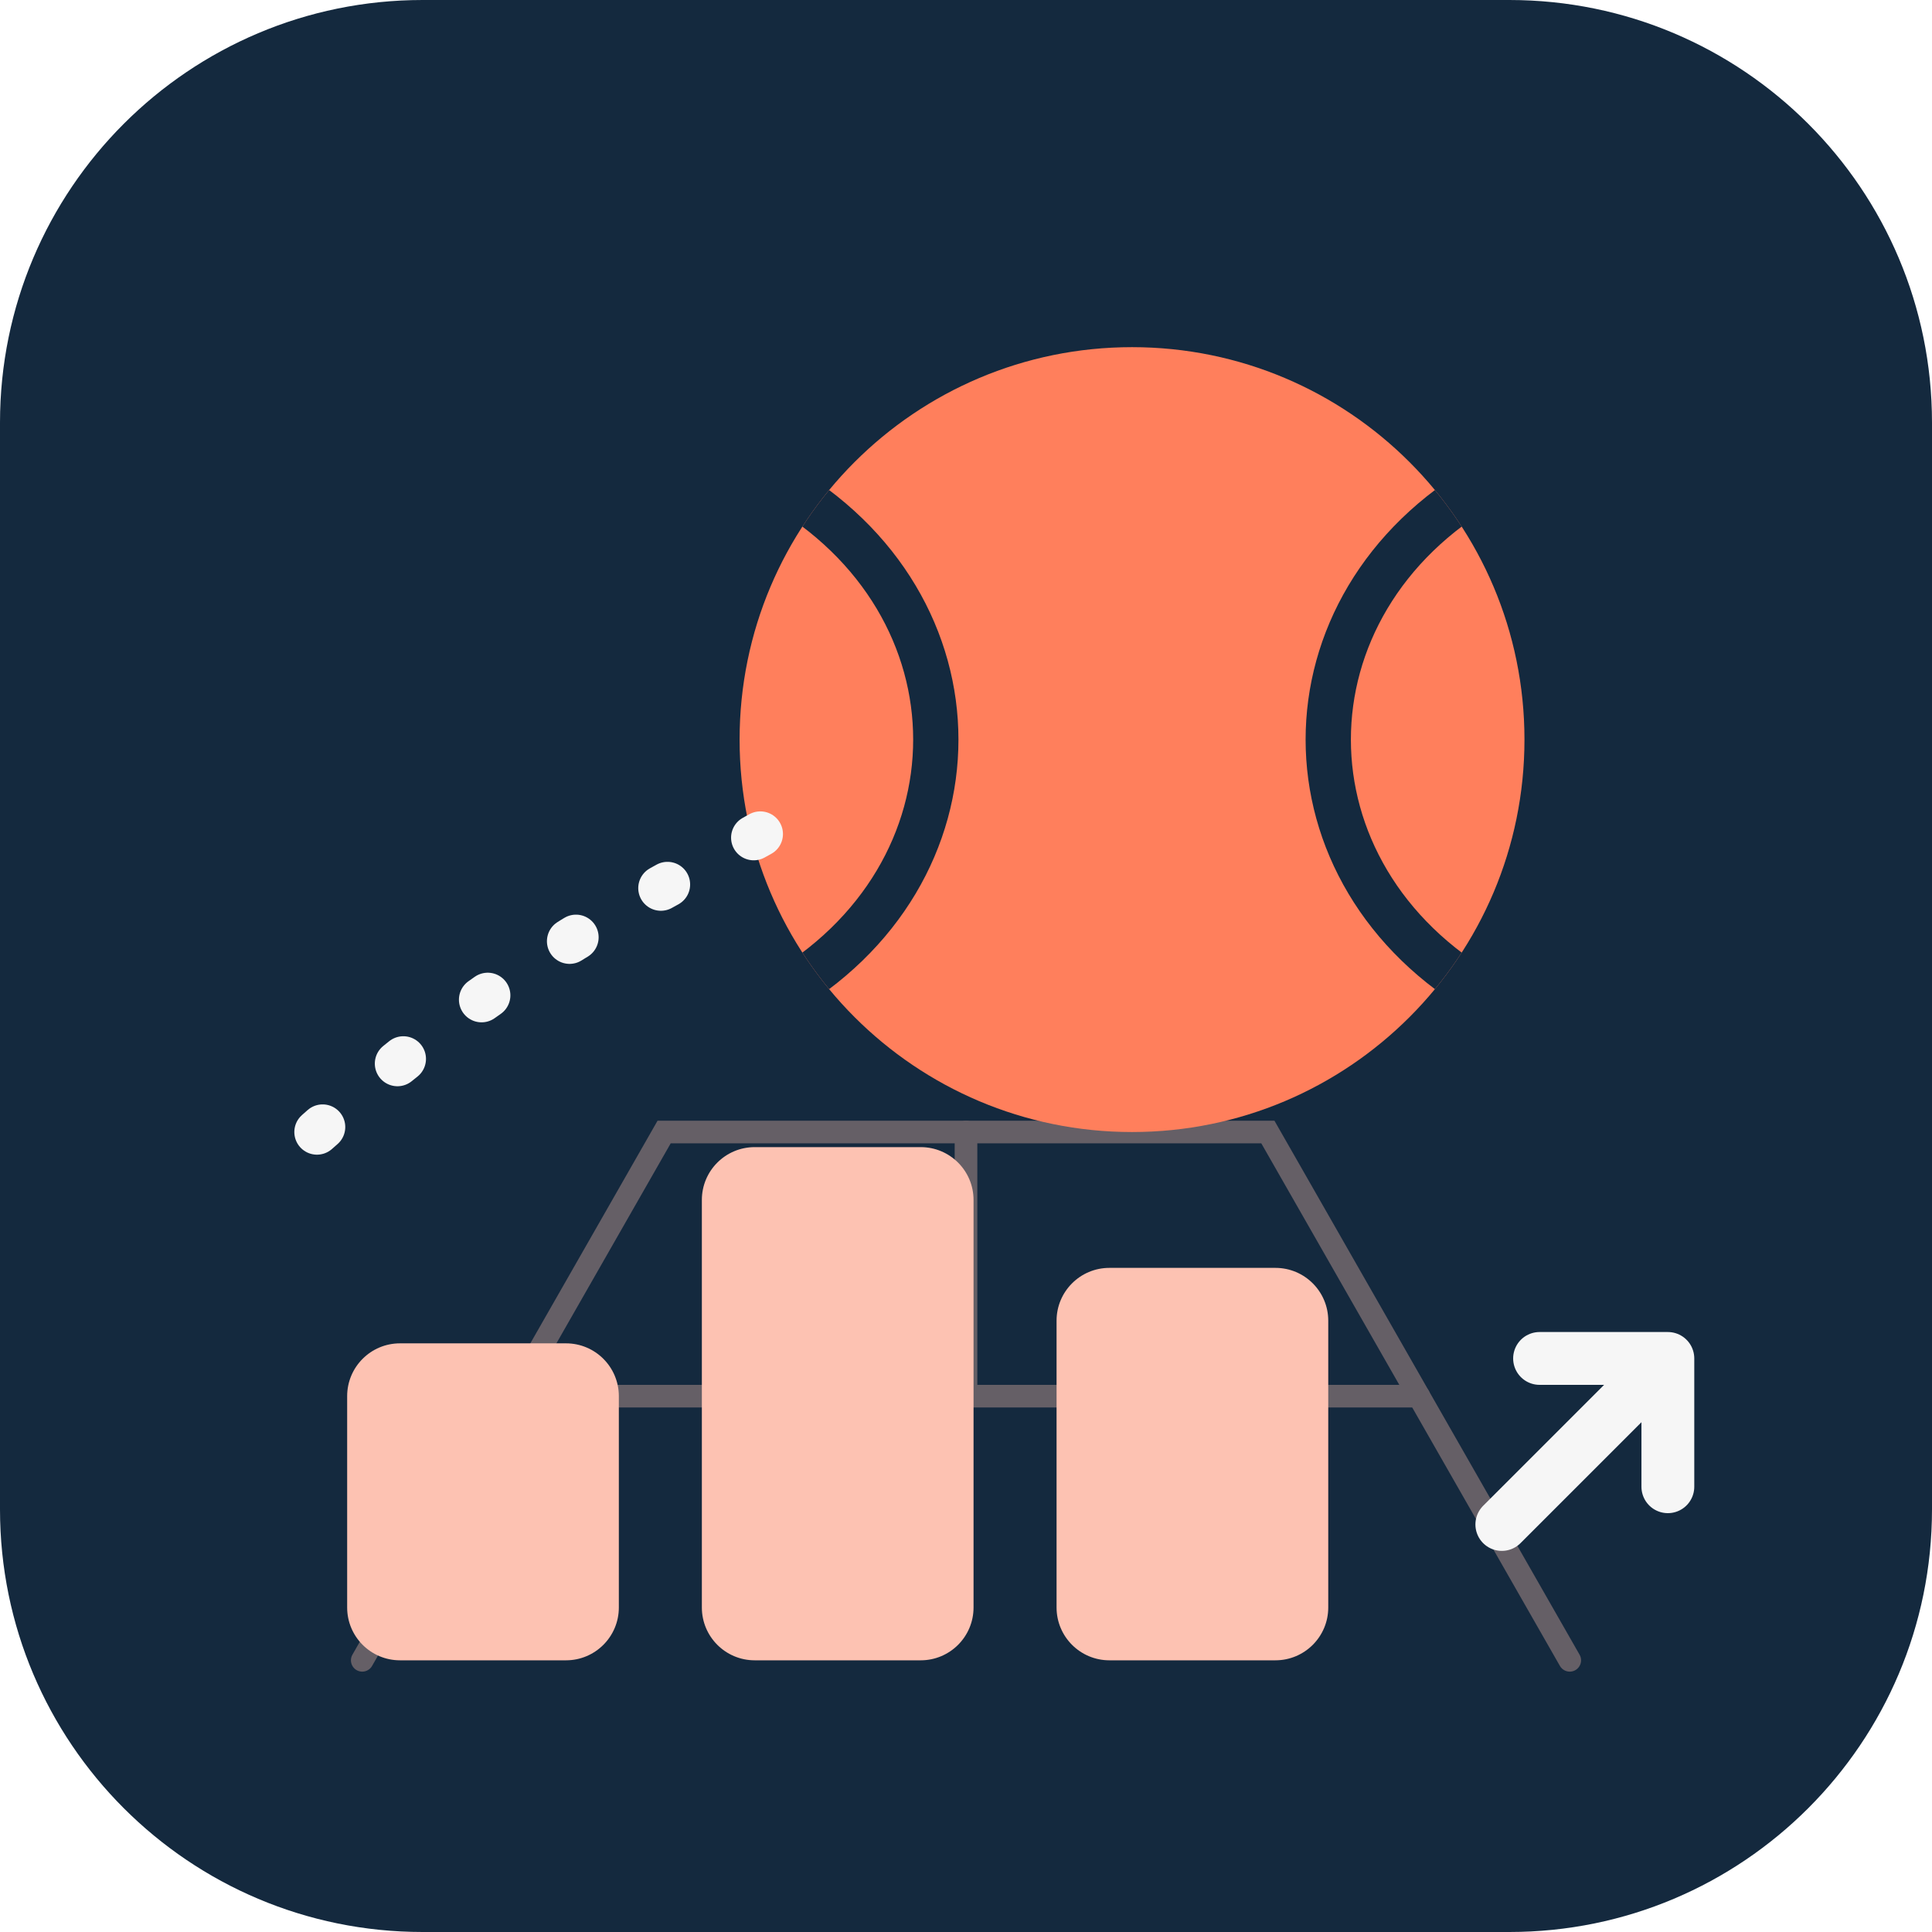
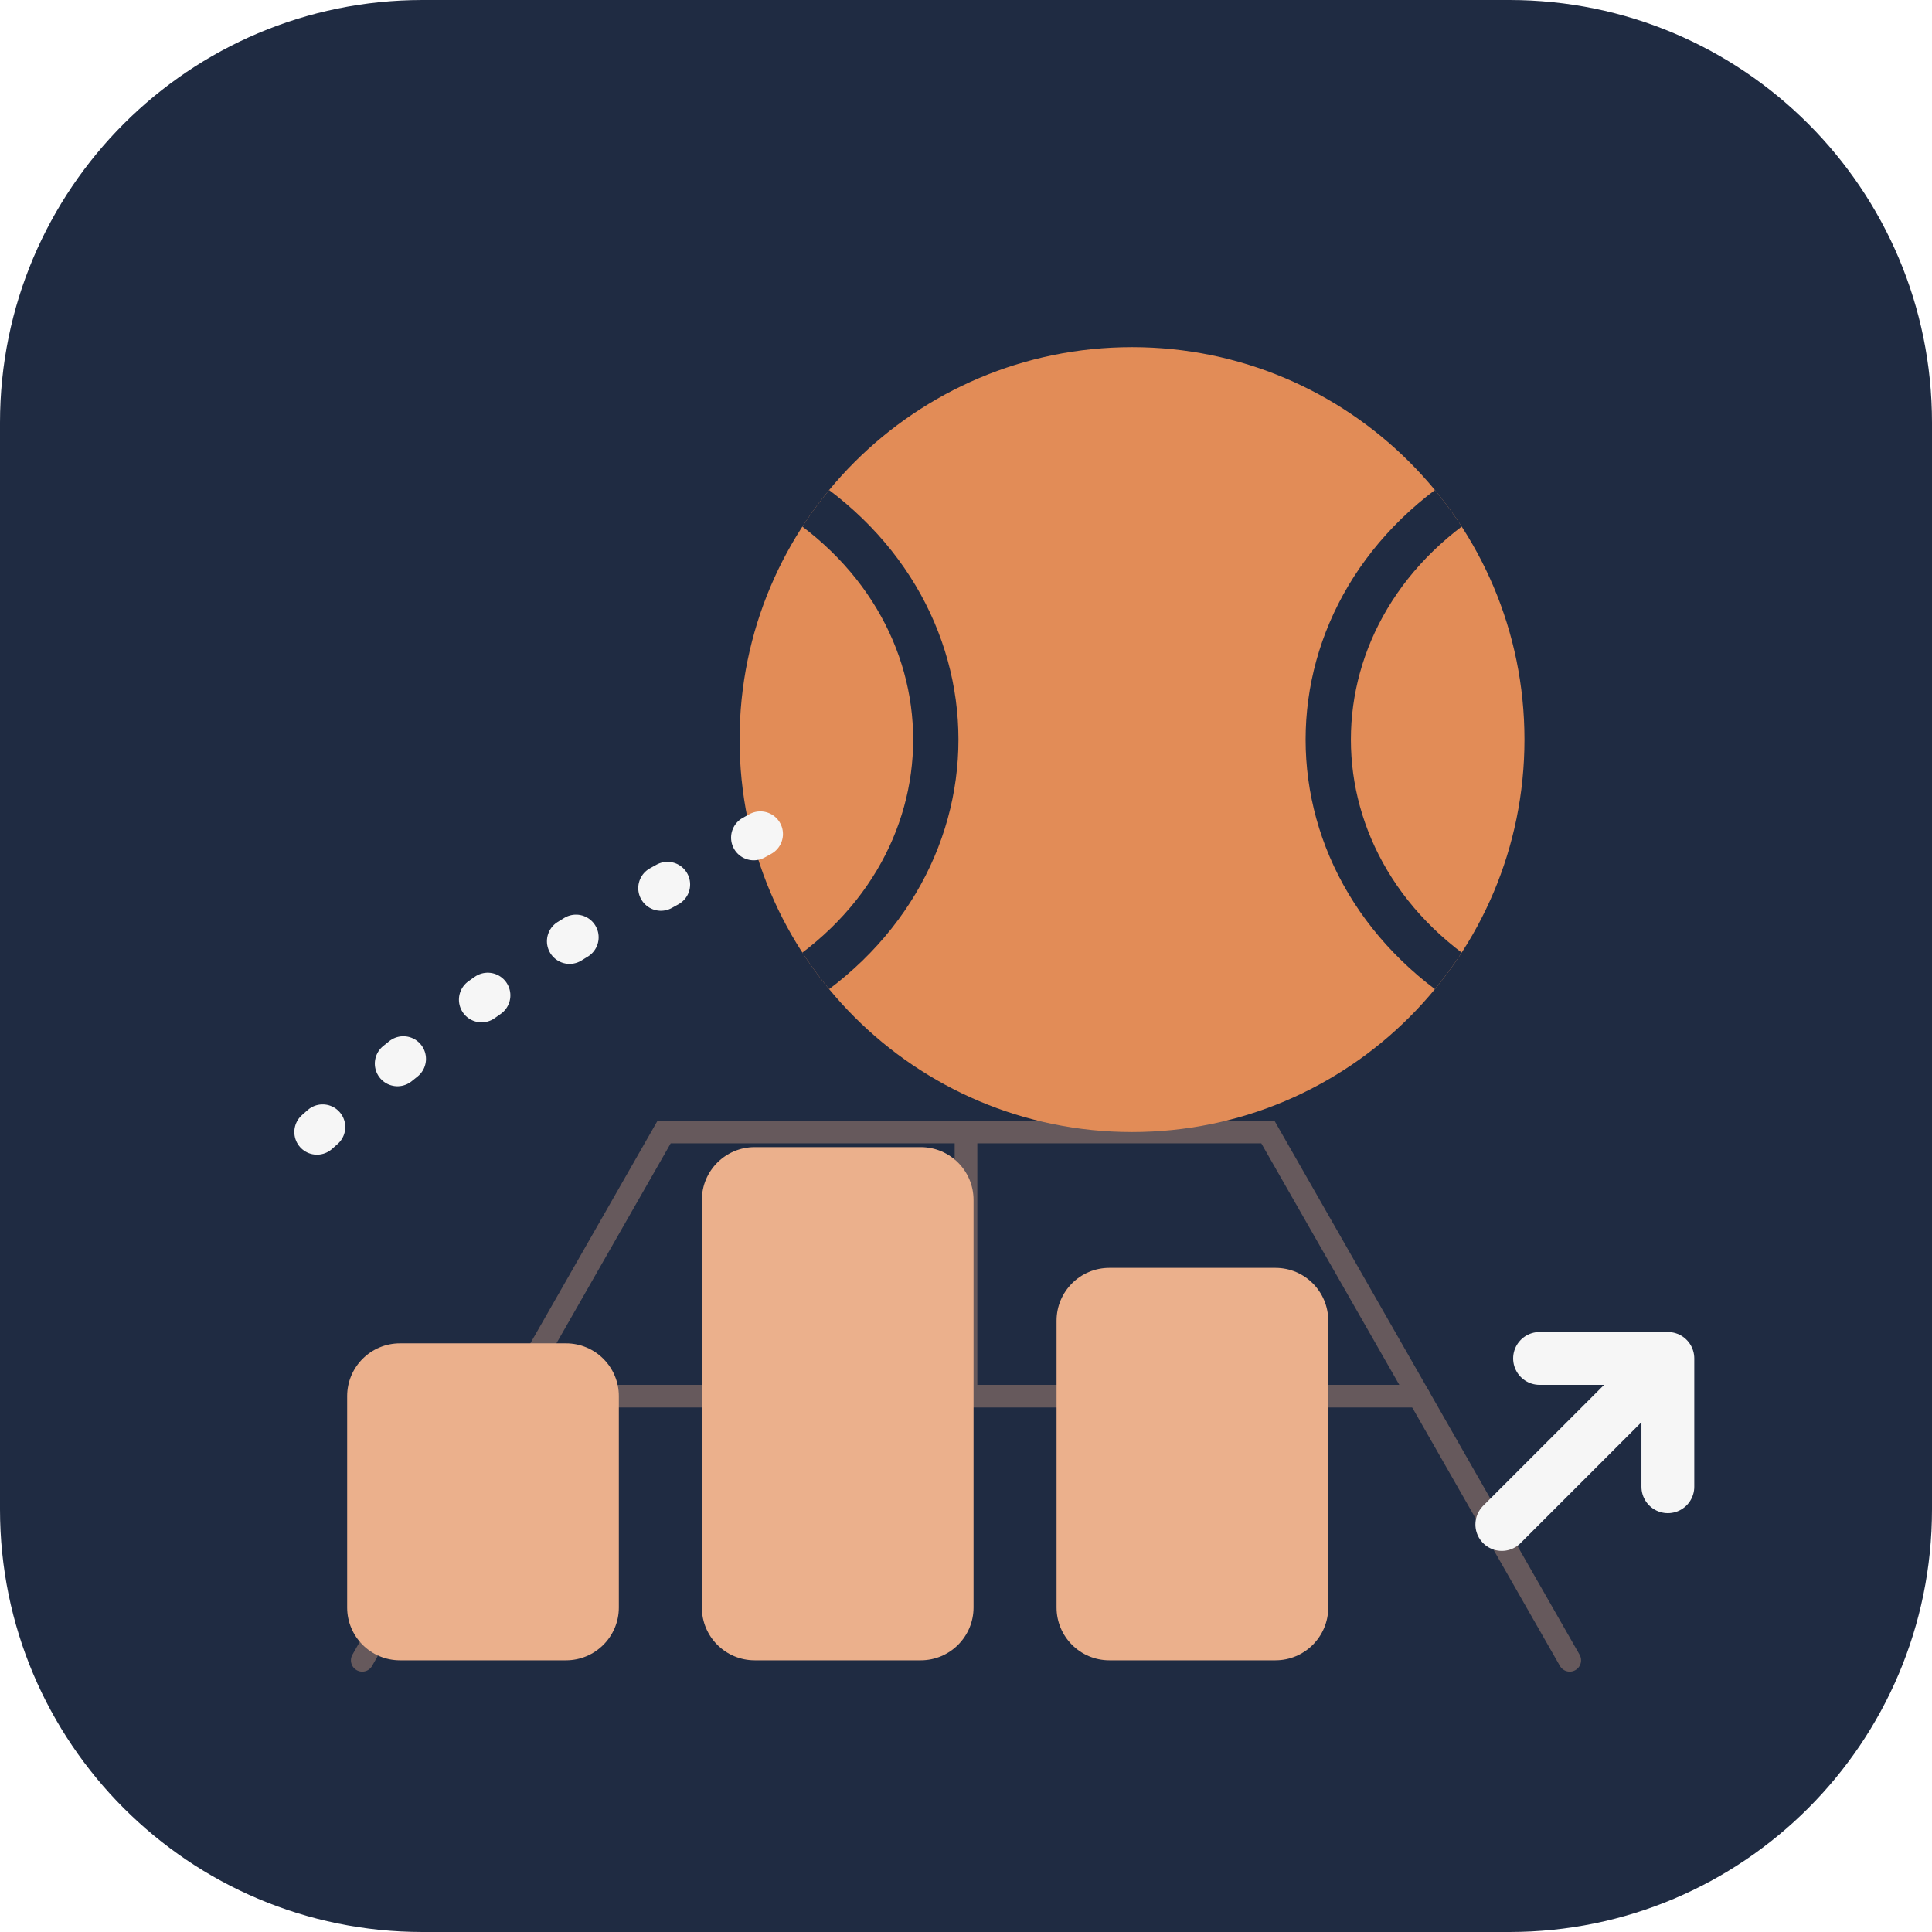
<svg xmlns="http://www.w3.org/2000/svg" viewBox="0 0 512 512" role="img" aria-labelledby="t">
  <defs>
    <clipPath id="ball">
      <circle cx="300" cy="196" r="104" />
    </clipPath>
  </defs>
-   <rect width="512" height="512" rx="112" fill="#14293E" />
-   <g fill="none" stroke="#FDC2B2" stroke-width="6" stroke-linecap="round" opacity=".35">
+   <rect width="512" height="512" rx="112" fill="#1F2B42" />
+   <g fill="none" stroke="#EBB08C" stroke-width="6" stroke-linecap="round" opacity=".35">
    <path d="M96 440 L176 300 H336 L416 440" />
    <path d="M136 370 H376" />
    <path d="M256 300 V370" />
  </g>
-   <g fill="#FDC2B2">
+   <g fill="#EBB08C">
    <rect x="92" y="356" width="72" height="84" rx="14" />
    <rect x="186" y="304" width="72" height="136" rx="14" />
    <rect x="280" y="336" width="72" height="104" rx="14" />
  </g>
-   <circle cx="300" cy="196" r="104" fill="#FF7F5C" />
-   <g clip-path="url(#ball)" fill="none" stroke="#14293E" stroke-width="12" stroke-linecap="round">
+   <circle cx="300" cy="196" r="104" fill="#E28C57" />
+   <g clip-path="url(#ball)" fill="none" stroke="#1F2B42" stroke-width="12" stroke-linecap="round">
    <path d="M206 128 C 262 160, 262 232, 206 264" />
    <path d="M394 128 C 338 160, 338 232, 394 264" />
  </g>
  <path d="M84 300 C 140 250, 176 236, 214 214" fill="none" stroke="#F6F6F6" stroke-width="12" stroke-linecap="round" stroke-dasharray="2 26" />
  <path d="M398 404 l44 -44 m0 0 h-34 m34 0 v34" fill="none" stroke="#F6F6F6" stroke-width="14" stroke-linecap="round" stroke-linejoin="round" />
</svg>
